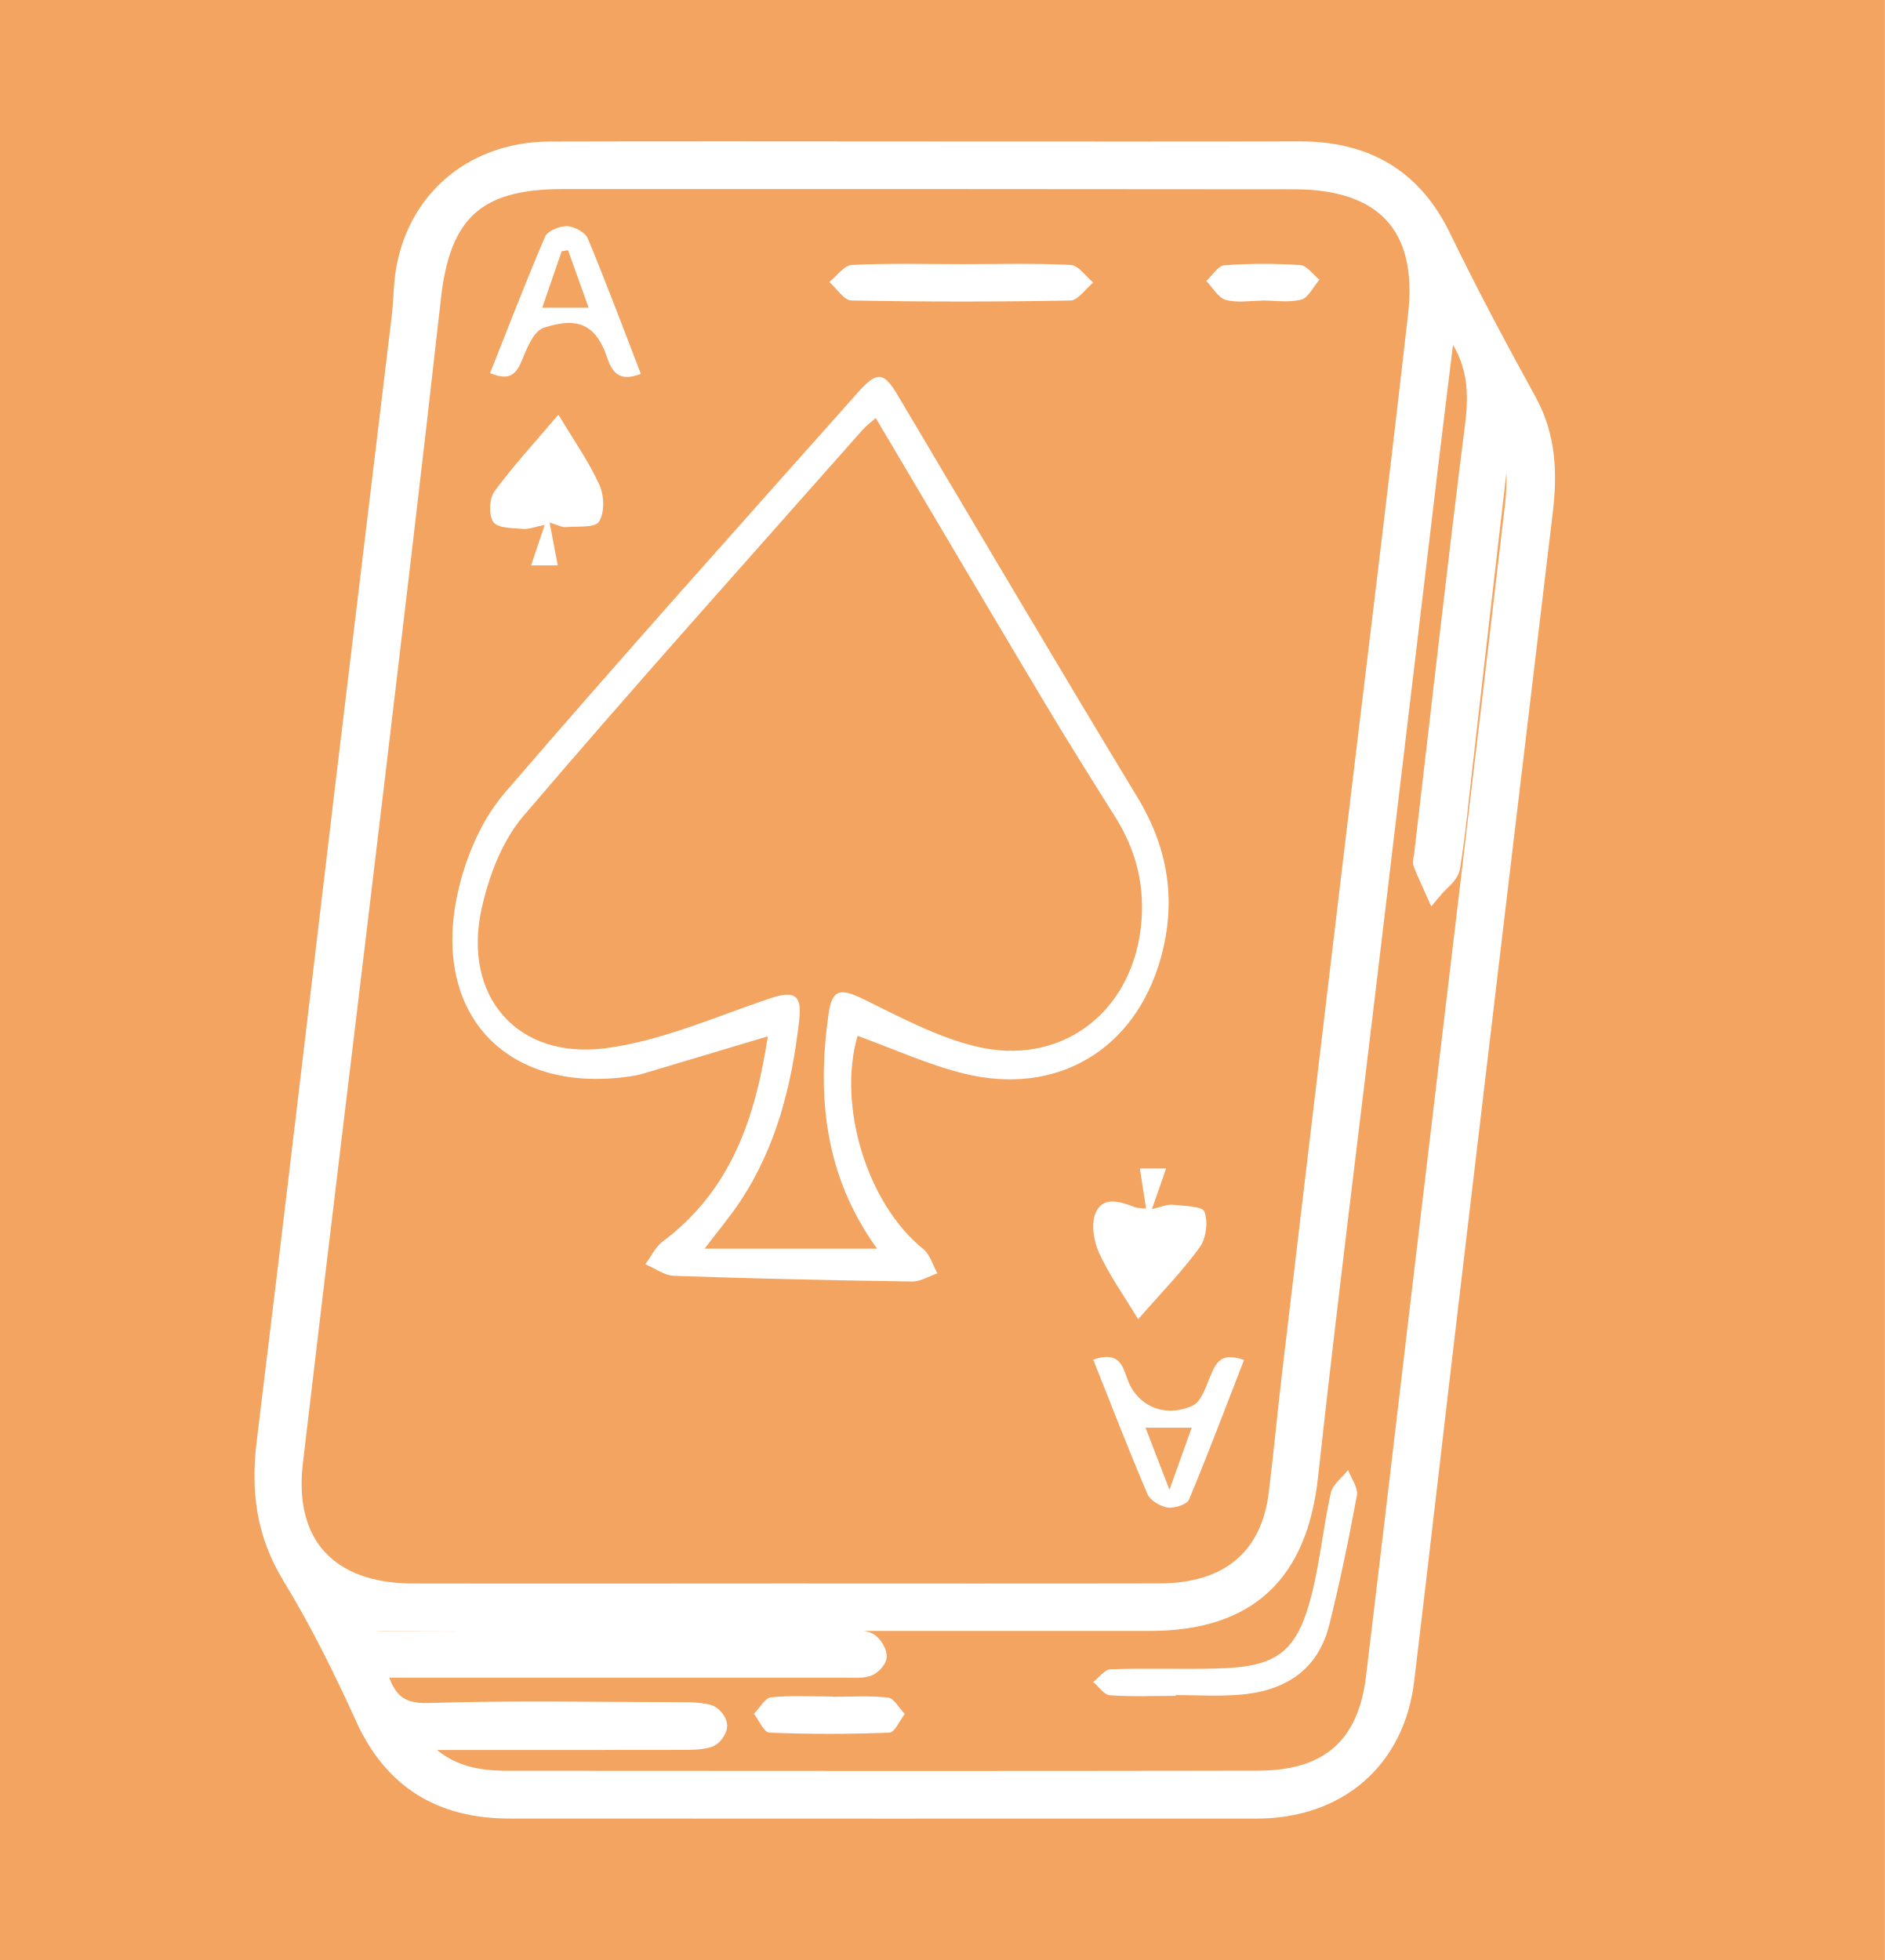
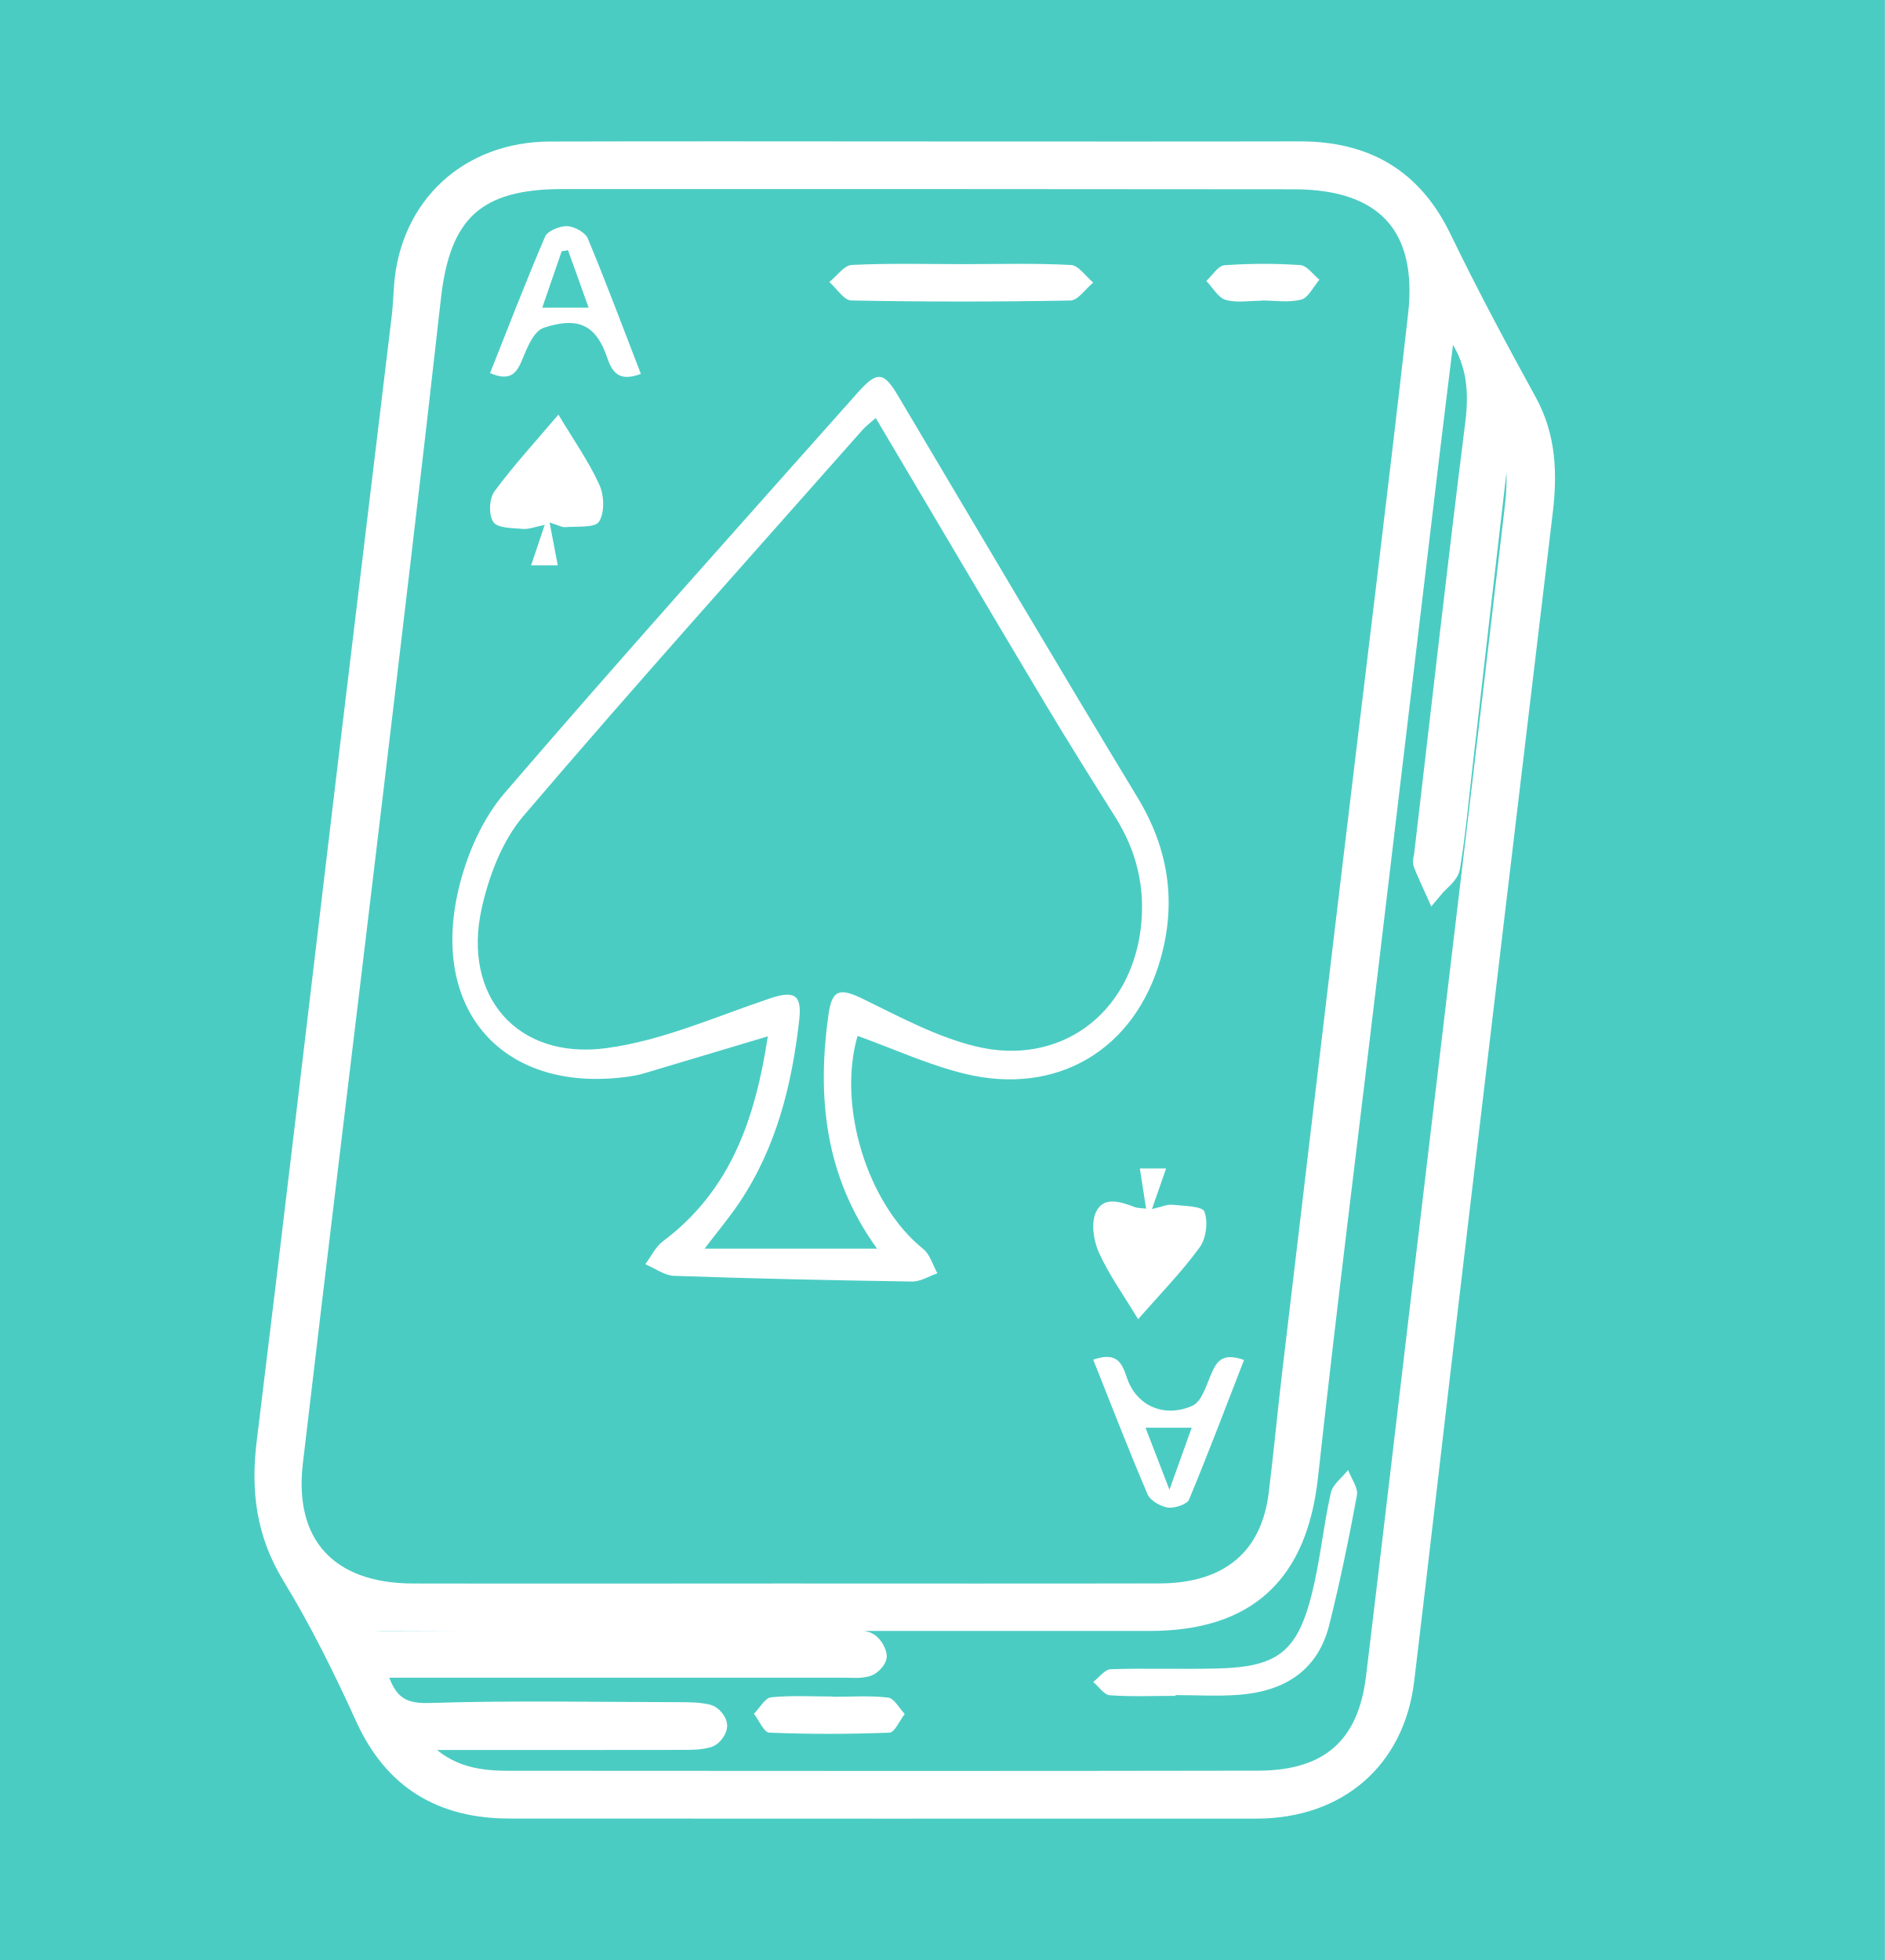
<svg xmlns="http://www.w3.org/2000/svg" width="50px" height="52px" viewBox="0 0 50 52" version="1.1">
-   <defs />
  <g id="Page-1" stroke="none" stroke-width="1" fill="none" fill-rule="evenodd">
    <g id="Lesson-2" transform="translate(-467, -5780)">
      <g id="Group-9" transform="translate(467, 5780)">
-         <rect id="Rectangle-12" fill-opacity="0.6" fill="#F67102" fill-rule="nonzero" x="0" y="0" width="50" height="52" />
+         <polygon id="Rectangle-12" fill-opacity="0.7" fill="#05BCB0" fill-rule="nonzero" points="0 0 50 0 50 52 0 52" />
        <g id="cards" transform="translate(7, 4)" fill="#FFFFFF">
          <path d="M31.372,4.495 C31.209,5.826 31.055,7.062 30.907,8.298 C30.368,12.813 29.831,17.329 29.292,21.845 C28.763,26.286 28.201,30.723 27.714,35.169 C27.432,37.743 26.099,39.02 23.494,39.02 C16.406,39.021 9.318,39.02 2.256,39.02 C2.315,39.427 2.655,39.528 3.161,39.526 C7.239,39.508 11.318,39.515 15.397,39.516 C15.6,39.516 15.823,39.478 16.001,39.547 C16.129,39.596 16.255,39.787 16.273,39.929 C16.285,40.021 16.121,40.195 16.004,40.229 C15.815,40.285 15.6,40.26 15.397,40.26 C11.547,40.261 7.698,40.261 3.849,40.26 L2.984,40.26 C3.205,41.066 3.507,41.46 4.375,41.432 C6.59,41.361 8.809,41.407 11.027,41.41 C11.281,41.411 11.542,41.411 11.784,41.471 C11.896,41.499 12.039,41.671 12.041,41.78 C12.043,41.893 11.911,42.072 11.801,42.108 C11.59,42.175 11.352,42.175 11.126,42.176 C9.112,42.18 7.098,42.178 5.085,42.178 L3.996,42.178 C4.733,43.084 5.586,43.23 6.493,43.23 C13.121,43.233 19.749,43.24 26.376,43.227 C28.263,43.224 29.264,42.328 29.485,40.498 C29.916,36.93 30.332,33.361 30.756,29.793 C31.566,22.982 32.383,16.172 33.178,9.359 C33.251,8.736 33.188,8.097 33.188,7.465 C33.099,7.461 33.011,7.456 32.922,7.452 C32.87,7.637 32.793,7.819 32.771,8.008 C32.447,10.778 32.131,13.549 31.813,16.32 C31.709,17.218 31.628,18.121 31.482,19.012 C31.447,19.22 31.188,19.391 31.032,19.579 C30.934,19.358 30.827,19.141 30.741,18.916 C30.717,18.853 30.751,18.767 30.76,18.692 C31.208,14.874 31.637,11.054 32.117,7.24 C32.243,6.244 32.142,5.362 31.372,4.495 M13.813,38.261 C17.128,38.261 20.442,38.266 23.757,38.259 C25.591,38.256 26.691,37.339 26.903,35.639 C27.036,34.567 27.135,33.49 27.262,32.418 C27.79,27.95 28.322,23.484 28.855,19.018 C29.439,14.127 30.048,9.239 30.602,4.345 C30.867,1.994 29.722,0.775 27.339,0.772 C20.863,0.764 14.387,0.765 7.911,0.766 C5.628,0.766 4.699,1.646 4.449,3.883 C3.941,8.428 3.397,12.969 2.856,17.511 C2.17,23.275 1.461,29.036 0.785,34.802 C0.53,36.982 1.717,38.256 3.947,38.261 C7.236,38.267 10.524,38.262 13.813,38.261 M17.683,0.003 C20.946,0.003 24.209,0.008 27.472,0.001 C29.222,-0.003 30.477,0.72 31.246,2.308 C31.958,3.78 32.73,5.224 33.518,6.658 C34.033,7.595 34.062,8.569 33.94,9.585 C33.122,16.421 32.308,23.257 31.498,30.094 C31.083,33.587 30.685,37.081 30.266,40.574 C30.013,42.682 28.494,43.998 26.323,43.999 C19.721,44.002 13.119,43.999 6.516,43.997 C4.707,43.996 3.428,43.226 2.672,41.559 C2.091,40.277 1.461,39.006 0.728,37.804 C0.041,36.677 -0.098,35.533 0.058,34.265 C0.781,28.379 1.468,22.489 2.172,16.602 C2.659,12.535 3.153,8.469 3.641,4.403 C3.674,4.129 3.682,3.852 3.703,3.577 C3.867,1.466 5.436,0.012 7.588,0.005 C10.953,-0.005 14.318,0.003 17.683,0.003" id="Fill-1" stroke="#FFFFFF" stroke-width="0.5" />
          <path d="M16.231,7.09 C16.071,7.231 15.97,7.304 15.889,7.395 C12.877,10.804 9.834,14.19 6.882,17.651 C6.321,18.309 5.971,19.235 5.779,20.094 C5.258,22.423 6.713,24.124 9.082,23.808 C10.558,23.612 11.979,22.975 13.411,22.493 C14.062,22.274 14.279,22.375 14.201,23.061 C14.006,24.779 13.598,26.435 12.618,27.899 C12.359,28.287 12.056,28.646 11.691,29.127 L16.265,29.127 C14.88,27.211 14.666,25.104 14.979,22.902 C15.073,22.242 15.29,22.209 15.892,22.502 C16.863,22.975 17.84,23.507 18.878,23.76 C21.114,24.306 22.982,22.905 23.26,20.637 C23.39,19.567 23.158,18.589 22.586,17.678 C21.955,16.674 21.323,15.669 20.715,14.651 C19.229,12.163 17.757,9.666 16.231,7.09 M13.368,23.495 C12.215,23.84 11.157,24.158 10.097,24.473 C9.976,24.509 9.851,24.536 9.727,24.555 C6.365,25.055 4.334,22.806 5.2,19.446 C5.419,18.594 5.818,17.699 6.387,17.038 C9.467,13.456 12.622,9.939 15.761,6.408 C16.275,5.83 16.449,5.871 16.821,6.498 C18.932,10.053 21.031,13.616 23.173,17.154 C23.997,18.513 24.212,19.923 23.789,21.428 C23.107,23.853 21.036,25.089 18.578,24.484 C17.611,24.246 16.69,23.821 15.749,23.482 C15.205,25.349 16.014,27.953 17.49,29.136 C17.672,29.282 17.744,29.564 17.867,29.782 C17.643,29.858 17.418,30.003 17.195,30 C15.091,29.968 12.987,29.922 10.884,29.849 C10.626,29.84 10.374,29.648 10.118,29.541 C10.272,29.336 10.387,29.081 10.584,28.933 C12.401,27.574 13.039,25.647 13.368,23.495" id="Fill-4" />
          <path d="M7.579,9.862 C7.664,10.304 7.725,10.63 7.796,11 L7.089,11 C7.207,10.648 7.312,10.334 7.449,9.926 C7.193,9.976 7.025,10.047 6.865,10.032 C6.592,10.008 6.203,10.015 6.088,9.851 C5.959,9.668 5.975,9.229 6.115,9.039 C6.625,8.345 7.212,7.709 7.813,7 C8.216,7.673 8.615,8.239 8.898,8.858 C9.027,9.139 9.044,9.602 8.89,9.84 C8.78,10.012 8.306,9.957 7.992,9.986 C7.91,9.993 7.821,9.937 7.579,9.862" id="Fill-6" />
          <path d="M23.191,31 C22.799,30.35 22.416,29.818 22.151,29.232 C22.009,28.919 21.938,28.454 22.07,28.163 C22.273,27.719 22.735,27.887 23.116,28.03 C23.177,28.052 23.247,28.048 23.402,28.066 C23.345,27.7 23.294,27.369 23.237,27 L23.933,27 C23.815,27.339 23.706,27.654 23.558,28.077 C23.817,28.019 23.965,27.948 24.103,27.963 C24.402,27.995 24.894,27.998 24.949,28.145 C25.051,28.415 24.996,28.856 24.823,29.094 C24.35,29.744 23.78,30.325 23.191,31" id="Fill-8" />
          <path d="M24.612,33.878 L23.387,33.878 C23.592,34.409 23.769,34.868 24.022,35.524 C24.253,34.879 24.412,34.437 24.612,33.878 M22,32.073 C22.663,31.842 22.771,32.201 22.9,32.571 C23.149,33.288 23.87,33.627 24.623,33.3 C24.869,33.193 24.984,32.798 25.104,32.516 C25.25,32.173 25.372,31.858 26,32.081 C25.519,33.32 25.051,34.561 24.54,35.788 C24.488,35.91 24.154,36.023 23.978,35.996 C23.778,35.965 23.51,35.807 23.442,35.646 C22.942,34.476 22.485,33.291 22,32.073" id="Fill-10" />
          <path d="M8.615,4.163 C8.407,3.582 8.238,3.11 8.068,2.639 C8.012,2.648 7.956,2.657 7.9,2.666 C7.733,3.15 7.566,3.635 7.384,4.163 L8.615,4.163 Z M6,5.898 C6.481,4.688 6.947,3.472 7.462,2.273 C7.524,2.128 7.85,1.993 8.046,2 C8.238,2.008 8.527,2.169 8.591,2.323 C9.084,3.509 9.533,4.71 10,5.919 C9.477,6.117 9.259,5.942 9.111,5.5 C8.818,4.632 8.355,4.389 7.427,4.695 C7.164,4.782 6.992,5.202 6.87,5.501 C6.717,5.874 6.568,6.141 6,5.898 Z" id="Fill-12" />
          <path d="M18.537,3.008 C19.493,3.008 20.45,2.98 21.406,3.03 C21.608,3.04 21.802,3.333 22,3.496 C21.798,3.662 21.597,3.969 21.394,3.973 C19.457,4.009 17.52,4.009 15.583,3.972 C15.387,3.968 15.194,3.653 15,3.482 C15.198,3.324 15.393,3.039 15.596,3.029 C16.575,2.981 17.556,3.007 18.537,3.008" id="Fill-14" />
          <path d="M26.472,3.978 C26.15,3.978 25.814,4.041 25.512,3.955 C25.315,3.899 25.169,3.629 25,3.454 C25.159,3.309 25.311,3.05 25.479,3.038 C26.148,2.988 26.824,2.988 27.493,3.033 C27.669,3.045 27.832,3.285 28,3.421 C27.841,3.605 27.706,3.899 27.519,3.948 C27.187,4.035 26.822,3.972 26.472,3.972 L26.472,3.978 Z" id="Fill-16" />
          <path d="M24.184,40.992 C23.602,40.992 23.019,41.018 22.44,40.976 C22.286,40.964 22.146,40.746 22,40.623 C22.154,40.505 22.305,40.292 22.463,40.286 C23.407,40.254 24.354,40.291 25.298,40.266 C26.893,40.225 27.415,39.827 27.803,38.27 C28.021,37.396 28.105,36.488 28.302,35.608 C28.353,35.382 28.602,35.201 28.761,35 C28.844,35.225 29.032,35.47 28.995,35.672 C28.783,36.822 28.546,37.969 28.263,39.104 C27.954,40.344 27.048,40.875 25.855,40.965 C25.301,41.007 24.741,40.972 24.184,40.972 L24.184,40.992 Z" id="Fill-18" />
          <path d="M15.089,41.017 C15.579,41.017 16.073,40.981 16.559,41.038 C16.717,41.056 16.854,41.321 17,41.473 C16.865,41.646 16.734,41.963 16.595,41.968 C15.533,42.01 14.468,42.011 13.406,41.968 C13.266,41.963 13.135,41.642 13,41.468 C13.151,41.315 13.294,41.048 13.454,41.031 C13.995,40.976 14.543,41.01 15.089,41.01 L15.089,41.017 Z" id="Fill-20" />
        </g>
      </g>
    </g>
  </g>
</svg>
